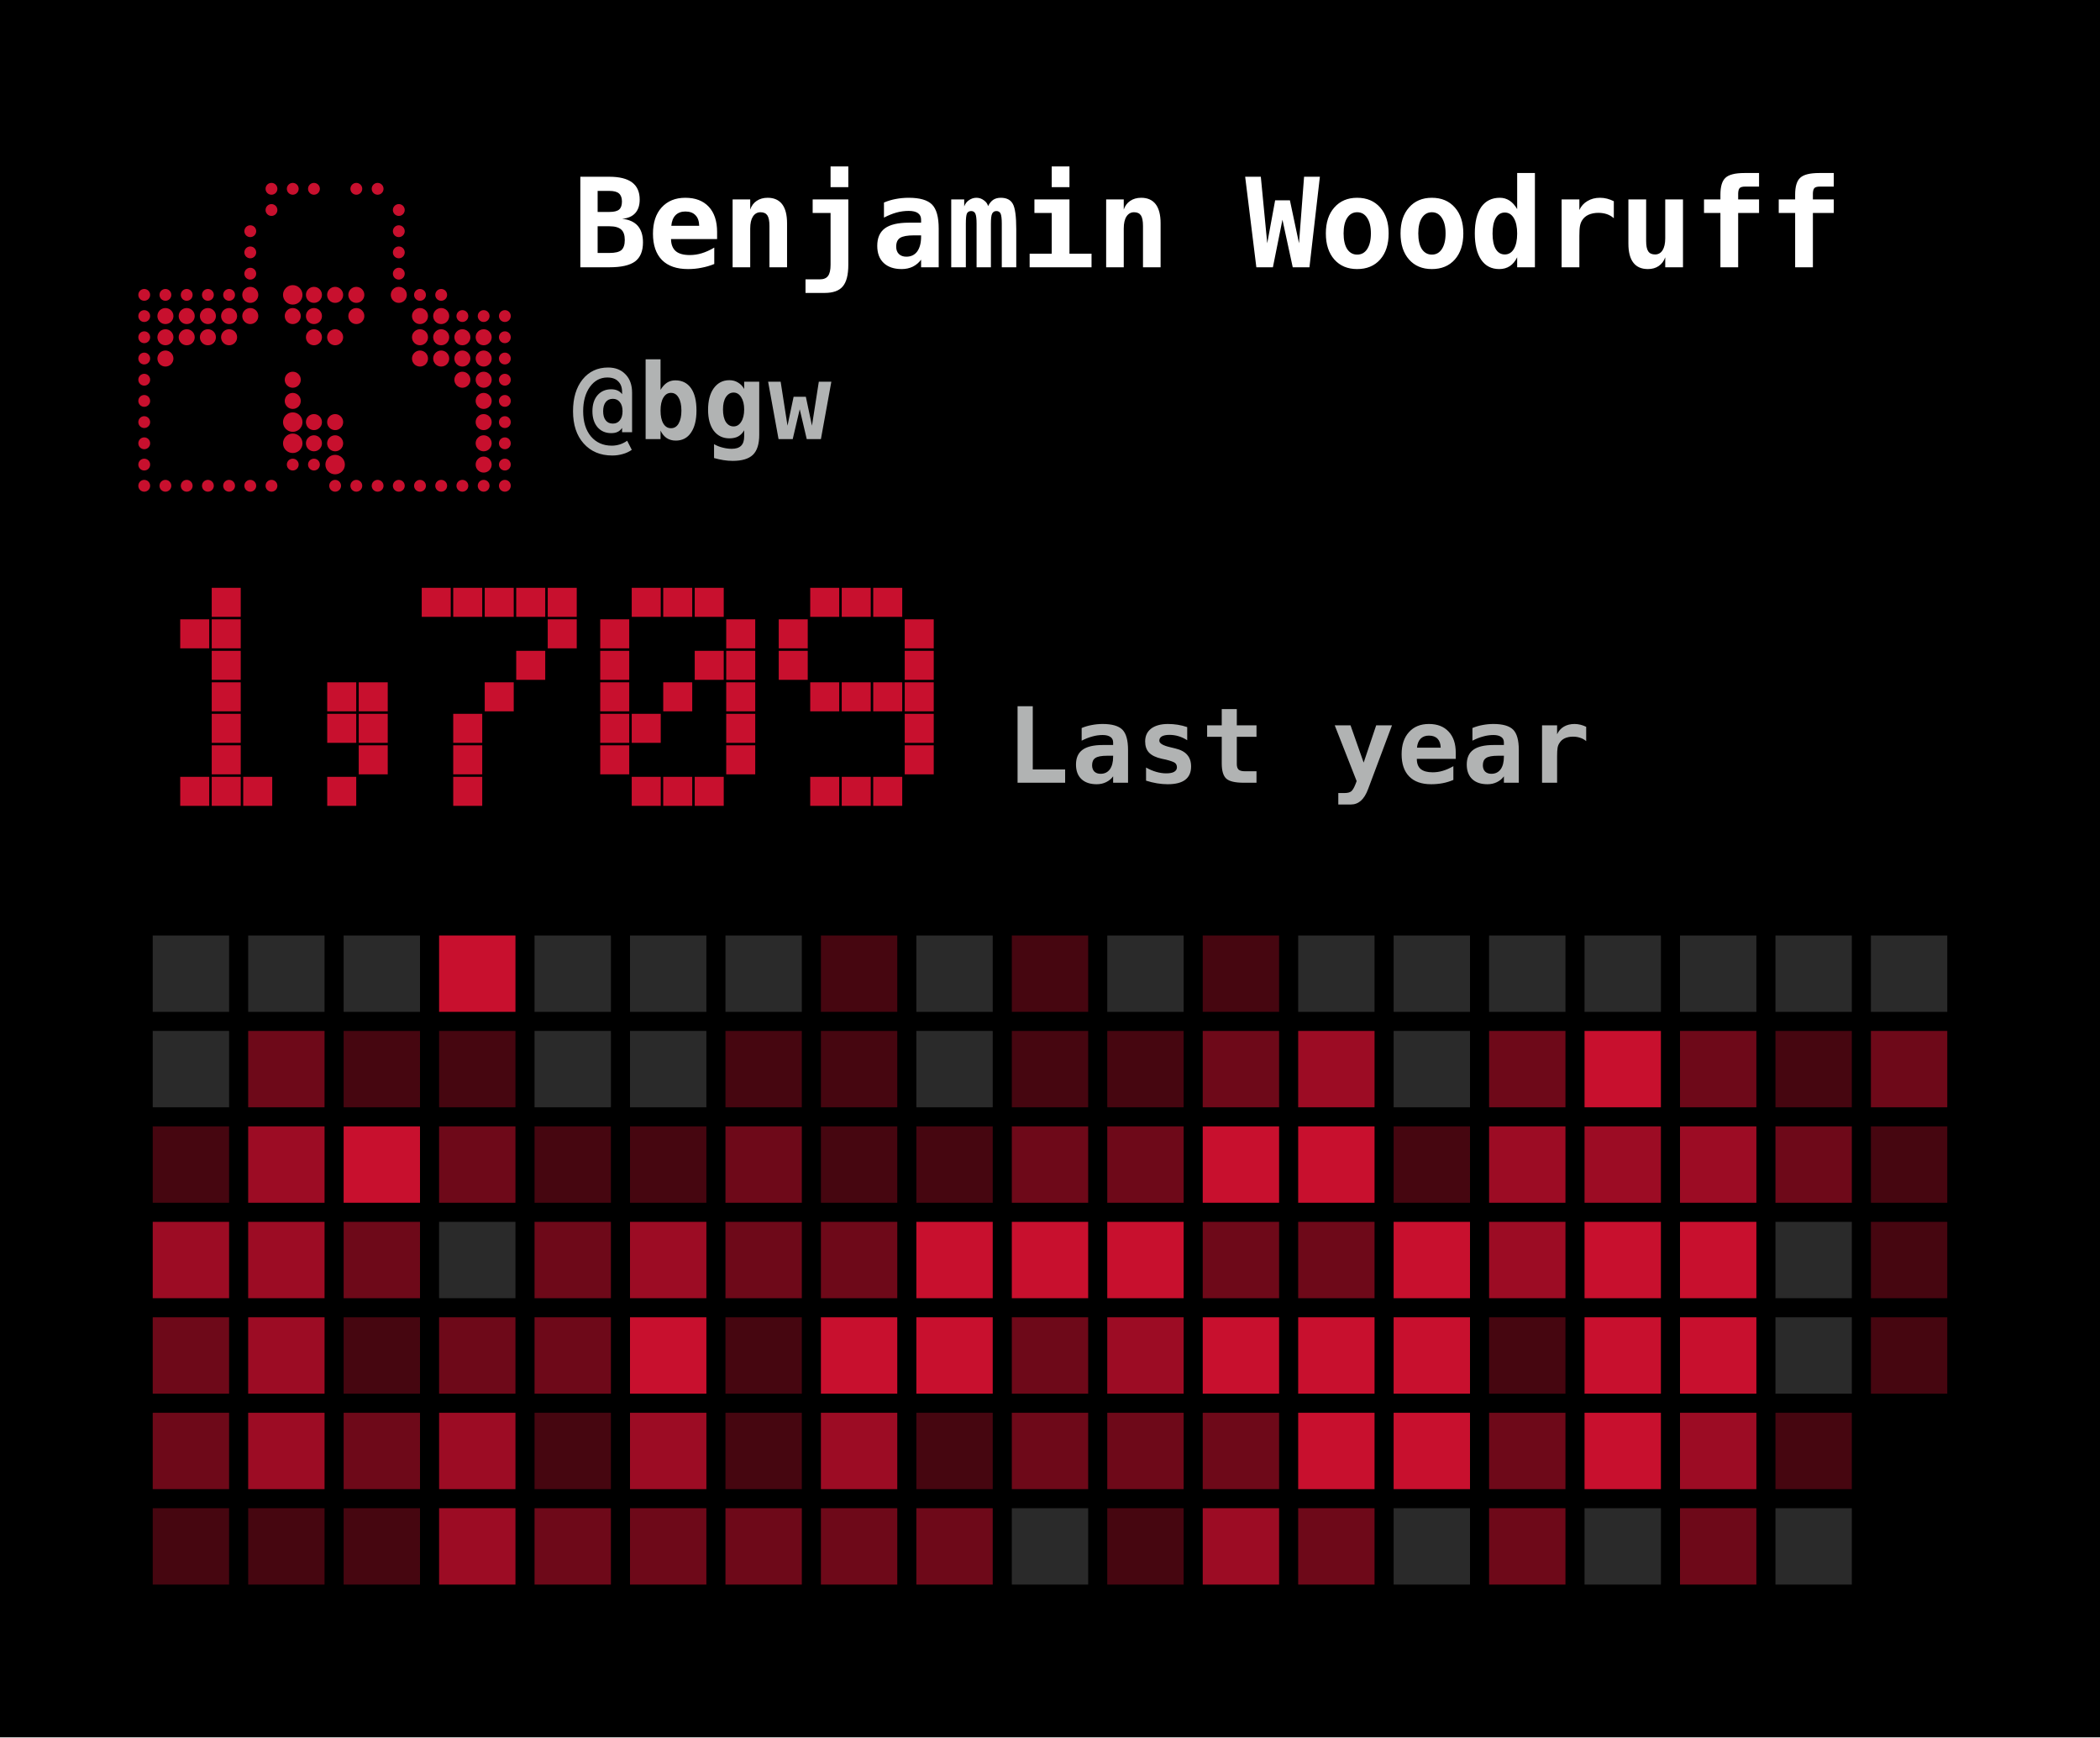
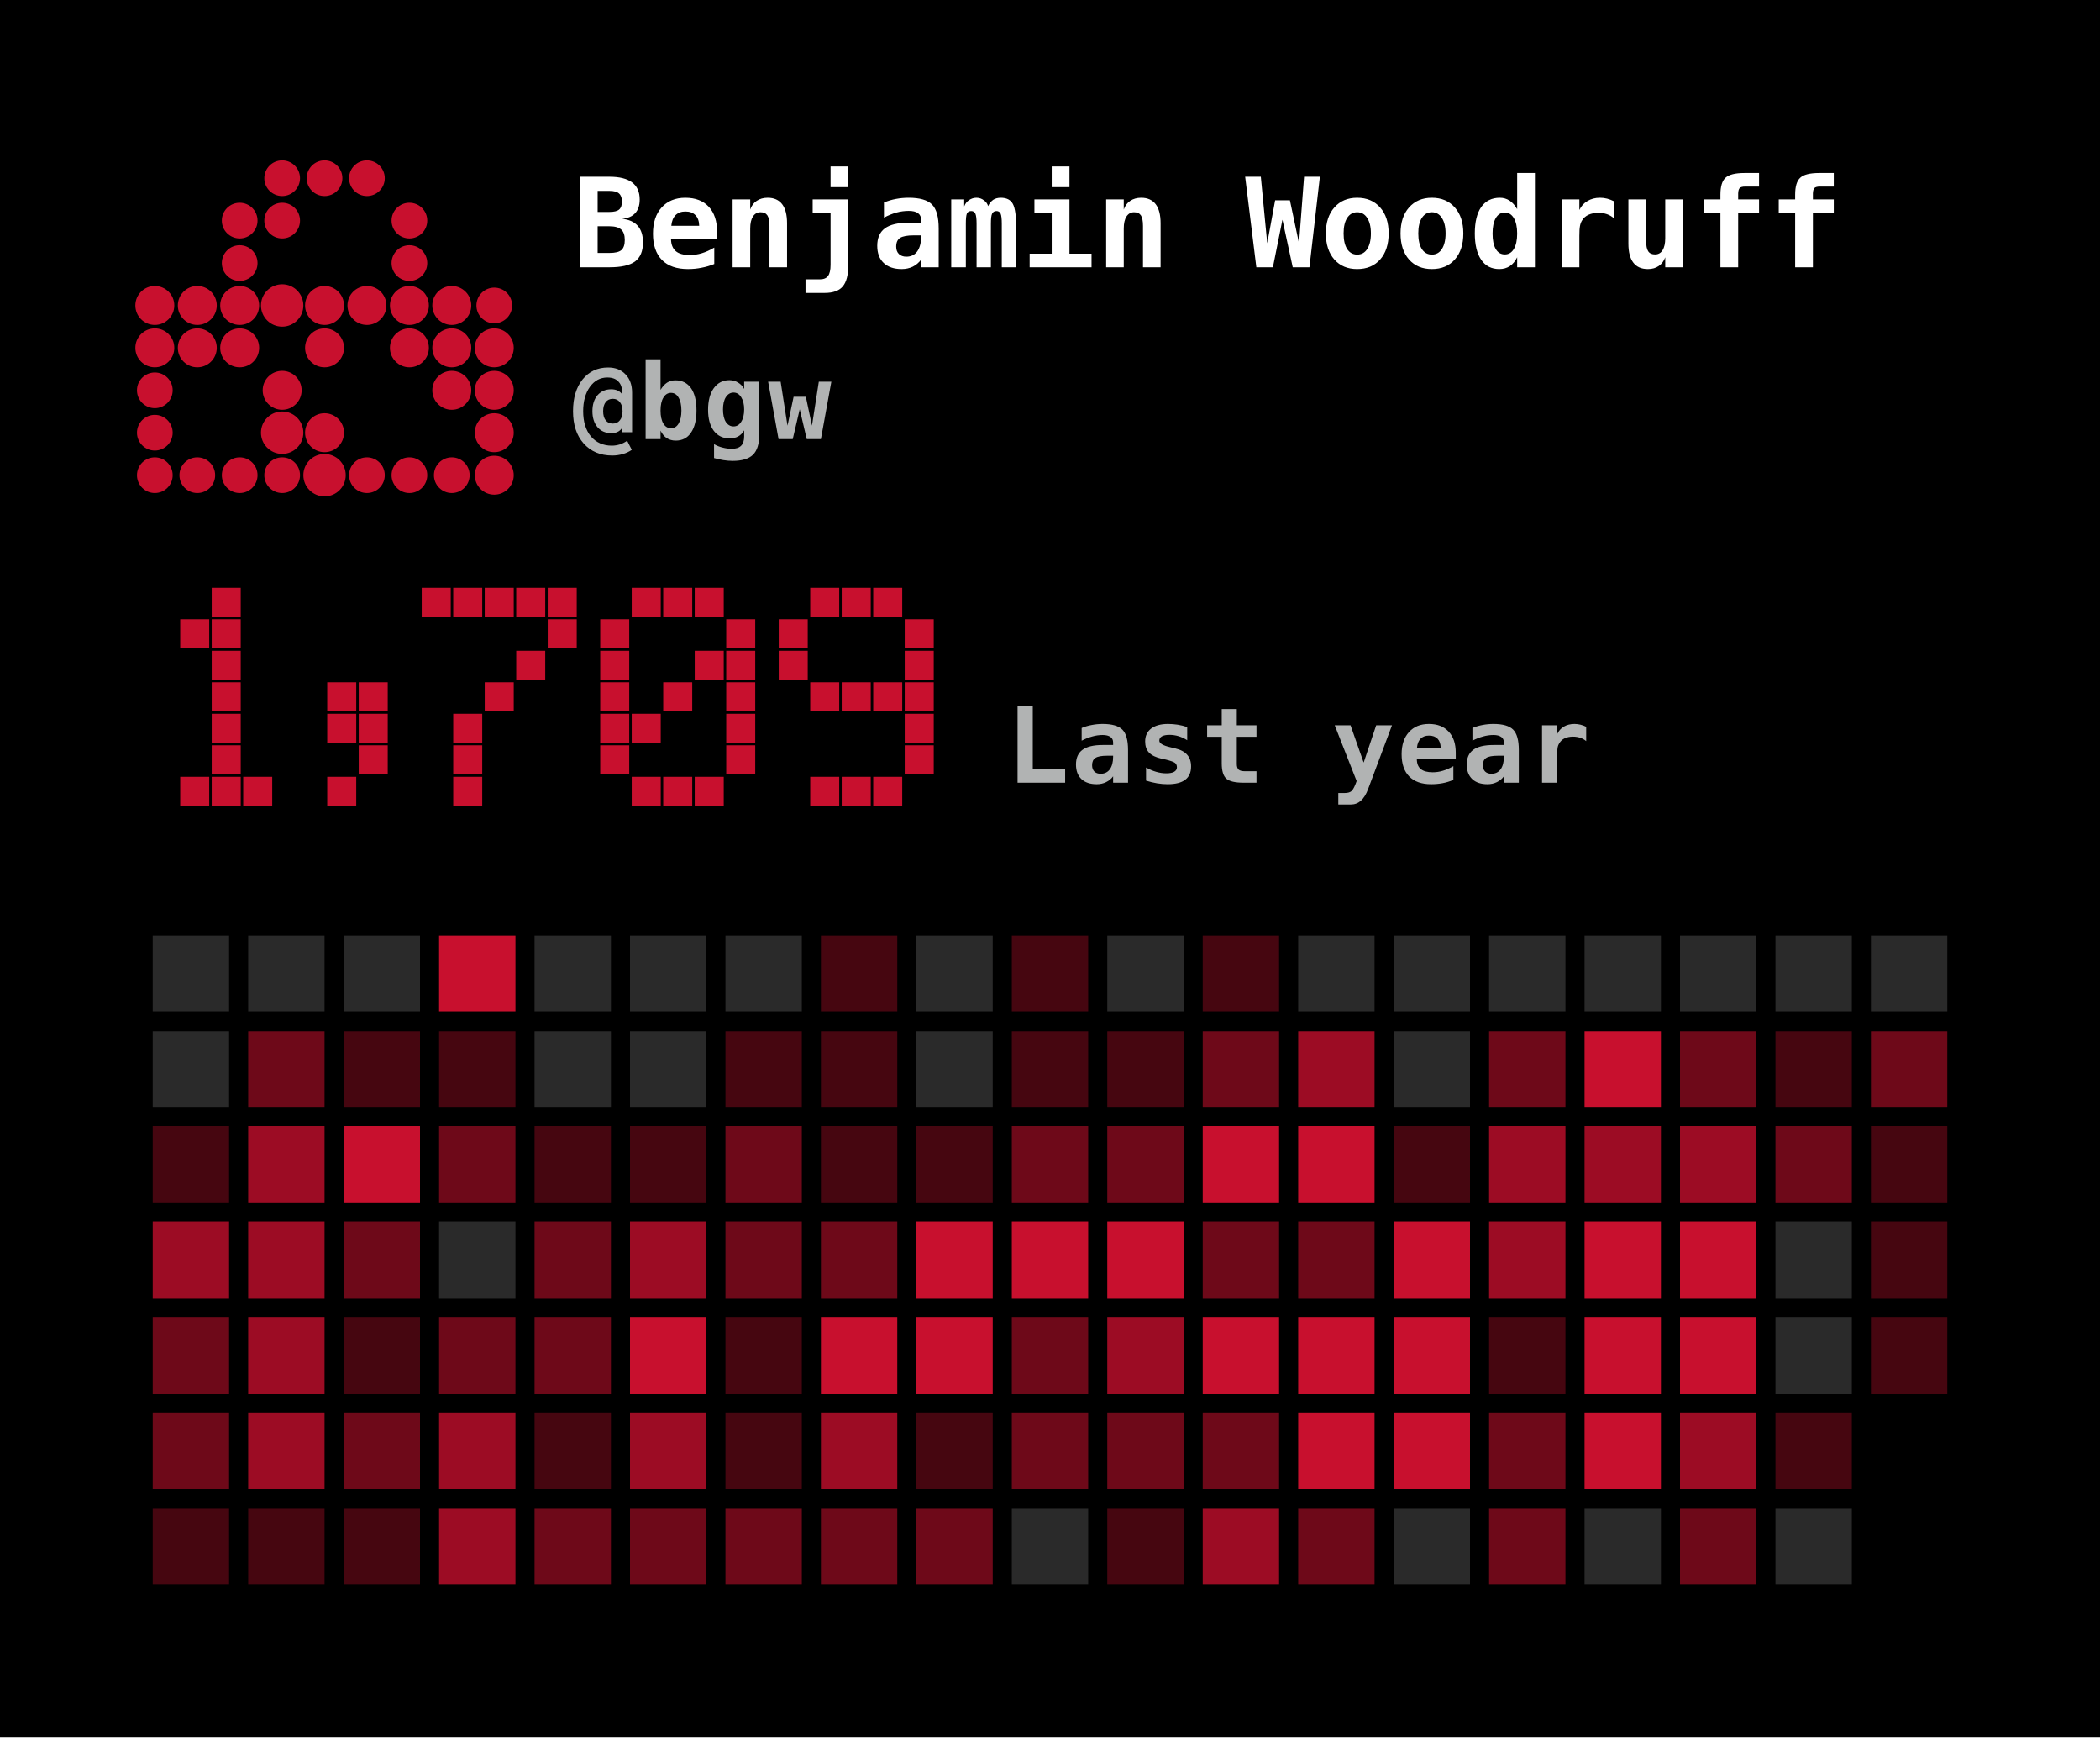
<svg xmlns="http://www.w3.org/2000/svg" width="220" height="182" viewBox="0 0 220 182" role="img">
  <rect width="220" height="182" fill="#000000" />
  <rect x="14" y="14" width="0" height="0" fill="#C8102E" />
-   <circle cx="28.44" cy="19.78" r="0.62" fill="#C8102E" />
-   <circle cx="30.67" cy="19.78" r="0.62" fill="#C8102E" />
-   <circle cx="32.89" cy="19.78" r="0.62" fill="#C8102E" />
-   <circle cx="37.33" cy="19.78" r="0.62" fill="#C8102E" />
-   <circle cx="39.56" cy="19.78" r="0.62" fill="#C8102E" />
-   <circle cx="28.44" cy="22.00" r="0.62" fill="#C8102E" />
-   <circle cx="41.78" cy="22.00" r="0.62" fill="#C8102E" />
-   <circle cx="26.22" cy="24.22" r="0.62" fill="#C8102E" />
-   <circle cx="41.78" cy="24.22" r="0.62" fill="#C8102E" />
-   <circle cx="26.22" cy="26.44" r="0.62" fill="#C8102E" />
-   <circle cx="41.78" cy="26.44" r="0.62" fill="#C8102E" />
-   <circle cx="26.22" cy="28.67" r="0.62" fill="#C8102E" />
-   <circle cx="41.78" cy="28.67" r="0.62" fill="#C8102E" />
-   <circle cx="15.11" cy="30.89" r="0.62" fill="#C8102E" />
-   <circle cx="17.33" cy="30.89" r="0.62" fill="#C8102E" />
-   <circle cx="19.56" cy="30.89" r="0.62" fill="#C8102E" />
-   <circle cx="21.78" cy="30.89" r="0.62" fill="#C8102E" />
-   <circle cx="24.00" cy="30.89" r="0.62" fill="#C8102E" />
-   <circle cx="26.22" cy="30.89" r="0.84" fill="#C8102E" />
-   <circle cx="30.67" cy="30.89" r="1.02" fill="#C8102E" />
-   <circle cx="32.89" cy="30.89" r="0.84" fill="#C8102E" />
-   <circle cx="35.11" cy="30.89" r="0.84" fill="#C8102E" />
-   <circle cx="37.33" cy="30.89" r="0.84" fill="#C8102E" />
-   <circle cx="41.78" cy="30.89" r="0.84" fill="#C8102E" />
-   <circle cx="44.00" cy="30.89" r="0.62" fill="#C8102E" />
-   <circle cx="46.22" cy="30.89" r="0.62" fill="#C8102E" />
-   <circle cx="15.11" cy="33.11" r="0.62" fill="#C8102E" />
-   <circle cx="17.33" cy="33.11" r="0.84" fill="#C8102E" />
-   <circle cx="19.56" cy="33.11" r="0.84" fill="#C8102E" />
-   <circle cx="21.78" cy="33.11" r="0.84" fill="#C8102E" />
-   <circle cx="24.00" cy="33.11" r="0.84" fill="#C8102E" />
-   <circle cx="26.22" cy="33.11" r="0.84" fill="#C8102E" />
-   <circle cx="30.67" cy="33.11" r="0.84" fill="#C8102E" />
-   <circle cx="32.89" cy="33.11" r="0.84" fill="#C8102E" />
-   <circle cx="37.33" cy="33.11" r="0.84" fill="#C8102E" />
-   <circle cx="44.00" cy="33.11" r="0.84" fill="#C8102E" />
-   <circle cx="46.22" cy="33.11" r="0.84" fill="#C8102E" />
-   <circle cx="48.44" cy="33.11" r="0.62" fill="#C8102E" />
-   <circle cx="50.67" cy="33.11" r="0.62" fill="#C8102E" />
-   <circle cx="52.89" cy="33.11" r="0.62" fill="#C8102E" />
-   <circle cx="15.11" cy="35.33" r="0.62" fill="#C8102E" />
-   <circle cx="17.33" cy="35.33" r="0.84" fill="#C8102E" />
-   <circle cx="19.56" cy="35.33" r="0.84" fill="#C8102E" />
-   <circle cx="21.78" cy="35.33" r="0.84" fill="#C8102E" />
-   <circle cx="24.00" cy="35.33" r="0.84" fill="#C8102E" />
-   <circle cx="32.89" cy="35.33" r="0.84" fill="#C8102E" />
-   <circle cx="35.11" cy="35.33" r="0.84" fill="#C8102E" />
-   <circle cx="44.00" cy="35.33" r="0.84" fill="#C8102E" />
-   <circle cx="46.22" cy="35.33" r="0.84" fill="#C8102E" />
-   <circle cx="48.44" cy="35.33" r="0.84" fill="#C8102E" />
-   <circle cx="50.67" cy="35.33" r="0.84" fill="#C8102E" />
-   <circle cx="52.89" cy="35.33" r="0.62" fill="#C8102E" />
-   <circle cx="15.11" cy="37.56" r="0.62" fill="#C8102E" />
-   <circle cx="17.33" cy="37.56" r="0.84" fill="#C8102E" />
-   <circle cx="44.00" cy="37.56" r="0.84" fill="#C8102E" />
-   <circle cx="46.22" cy="37.56" r="0.84" fill="#C8102E" />
-   <circle cx="48.44" cy="37.56" r="0.84" fill="#C8102E" />
-   <circle cx="50.67" cy="37.56" r="0.84" fill="#C8102E" />
-   <circle cx="52.89" cy="37.56" r="0.62" fill="#C8102E" />
-   <circle cx="15.11" cy="39.78" r="0.62" fill="#C8102E" />
-   <circle cx="30.67" cy="39.78" r="0.84" fill="#C8102E" />
-   <circle cx="48.44" cy="39.78" r="0.84" fill="#C8102E" />
-   <circle cx="50.67" cy="39.78" r="0.84" fill="#C8102E" />
-   <circle cx="52.89" cy="39.78" r="0.62" fill="#C8102E" />
-   <circle cx="15.11" cy="42.00" r="0.62" fill="#C8102E" />
-   <circle cx="30.67" cy="42.00" r="0.84" fill="#C8102E" />
-   <circle cx="50.67" cy="42.00" r="0.84" fill="#C8102E" />
-   <circle cx="52.89" cy="42.00" r="0.62" fill="#C8102E" />
-   <circle cx="15.11" cy="44.22" r="0.62" fill="#C8102E" />
-   <circle cx="30.67" cy="44.22" r="1.02" fill="#C8102E" />
-   <circle cx="32.89" cy="44.22" r="0.84" fill="#C8102E" />
-   <circle cx="35.11" cy="44.22" r="0.84" fill="#C8102E" />
-   <circle cx="50.67" cy="44.22" r="0.84" fill="#C8102E" />
-   <circle cx="52.89" cy="44.22" r="0.62" fill="#C8102E" />
-   <circle cx="15.11" cy="46.44" r="0.62" fill="#C8102E" />
-   <circle cx="30.67" cy="46.44" r="1.02" fill="#C8102E" />
-   <circle cx="32.89" cy="46.44" r="0.84" fill="#C8102E" />
-   <circle cx="35.11" cy="46.44" r="0.84" fill="#C8102E" />
-   <circle cx="50.67" cy="46.44" r="0.84" fill="#C8102E" />
-   <circle cx="52.89" cy="46.44" r="0.62" fill="#C8102E" />
-   <circle cx="15.11" cy="48.67" r="0.62" fill="#C8102E" />
-   <circle cx="30.67" cy="48.67" r="0.62" fill="#C8102E" />
-   <circle cx="32.89" cy="48.67" r="0.62" fill="#C8102E" />
-   <circle cx="35.11" cy="48.67" r="1.02" fill="#C8102E" />
-   <circle cx="50.67" cy="48.67" r="0.84" fill="#C8102E" />
-   <circle cx="52.89" cy="48.67" r="0.62" fill="#C8102E" />
-   <circle cx="15.11" cy="50.89" r="0.62" fill="#C8102E" />
-   <circle cx="17.33" cy="50.89" r="0.62" fill="#C8102E" />
-   <circle cx="19.56" cy="50.89" r="0.62" fill="#C8102E" />
-   <circle cx="21.78" cy="50.89" r="0.62" fill="#C8102E" />
-   <circle cx="24.00" cy="50.89" r="0.62" fill="#C8102E" />
-   <circle cx="26.22" cy="50.89" r="0.62" fill="#C8102E" />
-   <circle cx="28.44" cy="50.89" r="0.62" fill="#C8102E" />
-   <circle cx="35.11" cy="50.89" r="0.62" fill="#C8102E" />
-   <circle cx="37.33" cy="50.89" r="0.62" fill="#C8102E" />
-   <circle cx="39.56" cy="50.89" r="0.62" fill="#C8102E" />
-   <circle cx="41.78" cy="50.89" r="0.62" fill="#C8102E" />
-   <circle cx="44.00" cy="50.89" r="0.62" fill="#C8102E" />
-   <circle cx="46.22" cy="50.89" r="0.62" fill="#C8102E" />
-   <circle cx="48.44" cy="50.89" r="0.62" fill="#C8102E" />
-   <circle cx="50.67" cy="50.89" r="0.62" fill="#C8102E" />
-   <circle cx="52.89" cy="50.89" r="0.62" fill="#C8102E" />
+   <circle cx="29.56" cy="18.67" r="1.87" fill="#C8102E" />
+   <circle cx="34.00" cy="18.67" r="1.87" fill="#C8102E" />
+   <circle cx="38.44" cy="18.67" r="1.87" fill="#C8102E" />
+   <circle cx="29.56" cy="23.11" r="1.87" fill="#C8102E" />
+   <circle cx="42.89" cy="23.11" r="1.87" fill="#C8102E" />
+   <circle cx="25.11" cy="23.11" r="1.87" fill="#C8102E" />
+   <circle cx="25.11" cy="27.56" r="1.87" fill="#C8102E" />
+   <circle cx="42.89" cy="27.56" r="1.87" fill="#C8102E" />
+   <circle cx="16.22" cy="32.00" r="2.04" fill="#C8102E" />
+   <circle cx="20.67" cy="32.00" r="2.04" fill="#C8102E" />
+   <circle cx="25.11" cy="32.00" r="2.04" fill="#C8102E" />
+   <circle cx="29.56" cy="32.00" r="2.22" fill="#C8102E" />
+   <circle cx="34.00" cy="32.00" r="2.04" fill="#C8102E" />
+   <circle cx="38.44" cy="32.00" r="2.04" fill="#C8102E" />
+   <circle cx="42.89" cy="32.00" r="2.04" fill="#C8102E" />
+   <circle cx="47.33" cy="32.00" r="2.04" fill="#C8102E" />
+   <circle cx="51.78" cy="32.00" r="1.87" fill="#C8102E" />
+   <circle cx="16.22" cy="36.44" r="2.04" fill="#C8102E" />
+   <circle cx="20.67" cy="36.44" r="2.04" fill="#C8102E" />
+   <circle cx="25.11" cy="36.44" r="2.04" fill="#C8102E" />
+   <circle cx="34.00" cy="36.44" r="2.04" fill="#C8102E" />
+   <circle cx="42.89" cy="36.44" r="2.04" fill="#C8102E" />
+   <circle cx="47.33" cy="36.44" r="2.04" fill="#C8102E" />
+   <circle cx="51.78" cy="36.44" r="2.04" fill="#C8102E" />
+   <circle cx="16.22" cy="40.89" r="1.87" fill="#C8102E" />
+   <circle cx="29.56" cy="40.89" r="2.04" fill="#C8102E" />
+   <circle cx="47.33" cy="40.89" r="2.04" fill="#C8102E" />
+   <circle cx="51.78" cy="40.89" r="2.04" fill="#C8102E" />
+   <circle cx="16.22" cy="45.33" r="1.87" fill="#C8102E" />
+   <circle cx="29.56" cy="45.33" r="2.22" fill="#C8102E" />
+   <circle cx="34.00" cy="45.33" r="2.04" fill="#C8102E" />
+   <circle cx="51.78" cy="45.33" r="2.04" fill="#C8102E" />
+   <circle cx="16.22" cy="49.78" r="1.87" fill="#C8102E" />
+   <circle cx="29.56" cy="49.78" r="1.87" fill="#C8102E" />
+   <circle cx="34.00" cy="49.78" r="2.22" fill="#C8102E" />
+   <circle cx="51.78" cy="49.78" r="2.04" fill="#C8102E" />
+   <circle cx="20.67" cy="49.78" r="1.87" fill="#C8102E" />
+   <circle cx="25.11" cy="49.78" r="1.87" fill="#C8102E" />
+   <circle cx="38.44" cy="49.78" r="1.87" fill="#C8102E" />
+   <circle cx="42.89" cy="49.78" r="1.87" fill="#C8102E" />
+   <circle cx="47.33" cy="49.78" r="1.87" fill="#C8102E" />
  <text x="60" y="28" fill="#FFFFFF" text-anchor="start" font-family="ui-monospace, Geist Mono, monospace" font-weight="700" font-size="13" letter-spacing="0" dominant-baseline="auto">Benjamin Woodruff ‮</text>
  <text x="60" y="46" fill="#B1B3B3" text-anchor="start" font-family="ui-monospace, Geist Mono, monospace" font-weight="700" font-size="11" letter-spacing="0.2" dominant-baseline="auto">@bgw</text>
  <rect x="22.18" y="61.58" width="3.04" height="3.04" fill="#C8102E" />
  <rect x="18.88" y="64.88" width="3.04" height="3.04" fill="#C8102E" />
  <rect x="22.18" y="64.88" width="3.04" height="3.04" fill="#C8102E" />
  <rect x="22.18" y="68.18" width="3.04" height="3.04" fill="#C8102E" />
  <rect x="22.18" y="71.48" width="3.04" height="3.04" fill="#C8102E" />
  <rect x="22.18" y="74.78" width="3.04" height="3.04" fill="#C8102E" />
  <rect x="22.18" y="78.08" width="3.04" height="3.04" fill="#C8102E" />
  <rect x="18.88" y="81.38" width="3.04" height="3.04" fill="#C8102E" />
  <rect x="22.18" y="81.38" width="3.04" height="3.04" fill="#C8102E" />
  <rect x="25.48" y="81.38" width="3.04" height="3.04" fill="#C8102E" />
  <rect x="34.28" y="71.48" width="3.04" height="3.04" fill="#C8102E" />
  <rect x="37.58" y="71.48" width="3.04" height="3.04" fill="#C8102E" />
  <rect x="34.28" y="74.78" width="3.04" height="3.04" fill="#C8102E" />
  <rect x="37.58" y="74.78" width="3.04" height="3.04" fill="#C8102E" />
  <rect x="37.58" y="78.08" width="3.04" height="3.04" fill="#C8102E" />
  <rect x="34.28" y="81.38" width="3.04" height="3.04" fill="#C8102E" />
  <rect x="44.18" y="61.58" width="3.04" height="3.04" fill="#C8102E" />
  <rect x="47.48" y="61.58" width="3.04" height="3.04" fill="#C8102E" />
  <rect x="50.78" y="61.58" width="3.04" height="3.04" fill="#C8102E" />
  <rect x="54.08" y="61.58" width="3.04" height="3.04" fill="#C8102E" />
  <rect x="57.38" y="61.58" width="3.04" height="3.04" fill="#C8102E" />
  <rect x="57.38" y="64.88" width="3.04" height="3.04" fill="#C8102E" />
  <rect x="54.08" y="68.18" width="3.04" height="3.04" fill="#C8102E" />
  <rect x="50.78" y="71.48" width="3.04" height="3.04" fill="#C8102E" />
  <rect x="47.48" y="74.78" width="3.04" height="3.04" fill="#C8102E" />
  <rect x="47.48" y="78.08" width="3.04" height="3.04" fill="#C8102E" />
  <rect x="47.48" y="81.38" width="3.04" height="3.04" fill="#C8102E" />
  <rect x="66.18" y="61.58" width="3.04" height="3.04" fill="#C8102E" />
  <rect x="69.48" y="61.58" width="3.04" height="3.04" fill="#C8102E" />
  <rect x="72.78" y="61.58" width="3.04" height="3.04" fill="#C8102E" />
  <rect x="62.88" y="64.88" width="3.04" height="3.04" fill="#C8102E" />
  <rect x="76.08" y="64.88" width="3.04" height="3.04" fill="#C8102E" />
  <rect x="62.88" y="68.18" width="3.04" height="3.04" fill="#C8102E" />
  <rect x="72.78" y="68.18" width="3.04" height="3.04" fill="#C8102E" />
  <rect x="76.08" y="68.18" width="3.04" height="3.04" fill="#C8102E" />
  <rect x="62.88" y="71.48" width="3.04" height="3.04" fill="#C8102E" />
  <rect x="69.48" y="71.48" width="3.04" height="3.04" fill="#C8102E" />
  <rect x="76.08" y="71.48" width="3.04" height="3.04" fill="#C8102E" />
  <rect x="62.88" y="74.78" width="3.04" height="3.04" fill="#C8102E" />
  <rect x="66.18" y="74.78" width="3.04" height="3.04" fill="#C8102E" />
  <rect x="76.08" y="74.78" width="3.04" height="3.04" fill="#C8102E" />
  <rect x="62.88" y="78.08" width="3.04" height="3.04" fill="#C8102E" />
  <rect x="76.08" y="78.08" width="3.04" height="3.04" fill="#C8102E" />
  <rect x="66.18" y="81.38" width="3.04" height="3.04" fill="#C8102E" />
  <rect x="69.48" y="81.38" width="3.04" height="3.04" fill="#C8102E" />
  <rect x="72.78" y="81.38" width="3.04" height="3.04" fill="#C8102E" />
  <rect x="84.88" y="61.58" width="3.04" height="3.04" fill="#C8102E" />
  <rect x="88.18" y="61.58" width="3.04" height="3.04" fill="#C8102E" />
  <rect x="91.48" y="61.58" width="3.04" height="3.04" fill="#C8102E" />
  <rect x="81.58" y="64.88" width="3.04" height="3.04" fill="#C8102E" />
  <rect x="94.78" y="64.88" width="3.04" height="3.04" fill="#C8102E" />
  <rect x="81.58" y="68.18" width="3.04" height="3.04" fill="#C8102E" />
  <rect x="94.78" y="68.18" width="3.04" height="3.04" fill="#C8102E" />
  <rect x="84.88" y="71.48" width="3.04" height="3.04" fill="#C8102E" />
  <rect x="88.18" y="71.48" width="3.04" height="3.04" fill="#C8102E" />
  <rect x="91.48" y="71.48" width="3.04" height="3.04" fill="#C8102E" />
  <rect x="94.78" y="71.48" width="3.04" height="3.04" fill="#C8102E" />
  <rect x="94.78" y="74.78" width="3.04" height="3.04" fill="#C8102E" />
  <rect x="94.78" y="78.08" width="3.04" height="3.04" fill="#C8102E" />
  <rect x="84.88" y="81.38" width="3.04" height="3.04" fill="#C8102E" />
  <rect x="88.18" y="81.38" width="3.04" height="3.04" fill="#C8102E" />
  <rect x="91.48" y="81.38" width="3.04" height="3.04" fill="#C8102E" />
  <text x="105.4" y="82.0" fill="#B1B3B3" text-anchor="start" font-family="ui-monospace, Geist Mono, monospace" font-weight="700" font-size="11" letter-spacing="0.2" dominant-baseline="auto">Last year</text>
  <rect x="16" y="98" width="8" height="8" fill="#2A2A2A" />
  <rect x="16" y="108" width="8" height="8" fill="#2A2A2A" />
  <rect x="16" y="118" width="8" height="8" fill="#C8102E" opacity="0.35" />
  <rect x="16" y="128" width="8" height="8" fill="#C8102E" opacity="0.78" />
  <rect x="16" y="138" width="8" height="8" fill="#C8102E" opacity="0.55" />
  <rect x="16" y="148" width="8" height="8" fill="#C8102E" opacity="0.55" />
  <rect x="16" y="158" width="8" height="8" fill="#C8102E" opacity="0.35" />
  <rect x="26" y="98" width="8" height="8" fill="#2A2A2A" />
  <rect x="26" y="108" width="8" height="8" fill="#C8102E" opacity="0.55" />
  <rect x="26" y="118" width="8" height="8" fill="#C8102E" opacity="0.78" />
  <rect x="26" y="128" width="8" height="8" fill="#C8102E" opacity="0.78" />
  <rect x="26" y="138" width="8" height="8" fill="#C8102E" opacity="0.78" />
  <rect x="26" y="148" width="8" height="8" fill="#C8102E" opacity="0.78" />
  <rect x="26" y="158" width="8" height="8" fill="#C8102E" opacity="0.35" />
  <rect x="36" y="98" width="8" height="8" fill="#2A2A2A" />
  <rect x="36" y="108" width="8" height="8" fill="#C8102E" opacity="0.35" />
  <rect x="36" y="118" width="8" height="8" fill="#C8102E" />
  <rect x="36" y="128" width="8" height="8" fill="#C8102E" opacity="0.55" />
  <rect x="36" y="138" width="8" height="8" fill="#C8102E" opacity="0.35" />
  <rect x="36" y="148" width="8" height="8" fill="#C8102E" opacity="0.55" />
  <rect x="36" y="158" width="8" height="8" fill="#C8102E" opacity="0.35" />
  <rect x="46" y="98" width="8" height="8" fill="#C8102E" />
  <rect x="46" y="108" width="8" height="8" fill="#C8102E" opacity="0.35" />
  <rect x="46" y="118" width="8" height="8" fill="#C8102E" opacity="0.55" />
  <rect x="46" y="128" width="8" height="8" fill="#2A2A2A" />
  <rect x="46" y="138" width="8" height="8" fill="#C8102E" opacity="0.55" />
  <rect x="46" y="148" width="8" height="8" fill="#C8102E" opacity="0.78" />
  <rect x="46" y="158" width="8" height="8" fill="#C8102E" opacity="0.78" />
  <rect x="56" y="98" width="8" height="8" fill="#2A2A2A" />
  <rect x="56" y="108" width="8" height="8" fill="#2A2A2A" />
  <rect x="56" y="118" width="8" height="8" fill="#C8102E" opacity="0.35" />
  <rect x="56" y="128" width="8" height="8" fill="#C8102E" opacity="0.55" />
  <rect x="56" y="138" width="8" height="8" fill="#C8102E" opacity="0.55" />
  <rect x="56" y="148" width="8" height="8" fill="#C8102E" opacity="0.35" />
  <rect x="56" y="158" width="8" height="8" fill="#C8102E" opacity="0.55" />
  <rect x="66" y="98" width="8" height="8" fill="#2A2A2A" />
  <rect x="66" y="108" width="8" height="8" fill="#2A2A2A" />
  <rect x="66" y="118" width="8" height="8" fill="#C8102E" opacity="0.35" />
  <rect x="66" y="128" width="8" height="8" fill="#C8102E" opacity="0.78" />
  <rect x="66" y="138" width="8" height="8" fill="#C8102E" />
  <rect x="66" y="148" width="8" height="8" fill="#C8102E" opacity="0.78" />
  <rect x="66" y="158" width="8" height="8" fill="#C8102E" opacity="0.55" />
  <rect x="76" y="98" width="8" height="8" fill="#2A2A2A" />
  <rect x="76" y="108" width="8" height="8" fill="#C8102E" opacity="0.35" />
  <rect x="76" y="118" width="8" height="8" fill="#C8102E" opacity="0.55" />
  <rect x="76" y="128" width="8" height="8" fill="#C8102E" opacity="0.55" />
  <rect x="76" y="138" width="8" height="8" fill="#C8102E" opacity="0.35" />
  <rect x="76" y="148" width="8" height="8" fill="#C8102E" opacity="0.35" />
  <rect x="76" y="158" width="8" height="8" fill="#C8102E" opacity="0.55" />
  <rect x="86" y="98" width="8" height="8" fill="#C8102E" opacity="0.35" />
  <rect x="86" y="108" width="8" height="8" fill="#C8102E" opacity="0.35" />
  <rect x="86" y="118" width="8" height="8" fill="#C8102E" opacity="0.35" />
  <rect x="86" y="128" width="8" height="8" fill="#C8102E" opacity="0.55" />
  <rect x="86" y="138" width="8" height="8" fill="#C8102E" />
  <rect x="86" y="148" width="8" height="8" fill="#C8102E" opacity="0.78" />
  <rect x="86" y="158" width="8" height="8" fill="#C8102E" opacity="0.55" />
  <rect x="96" y="98" width="8" height="8" fill="#2A2A2A" />
  <rect x="96" y="108" width="8" height="8" fill="#2A2A2A" />
  <rect x="96" y="118" width="8" height="8" fill="#C8102E" opacity="0.35" />
  <rect x="96" y="128" width="8" height="8" fill="#C8102E" />
  <rect x="96" y="138" width="8" height="8" fill="#C8102E" />
  <rect x="96" y="148" width="8" height="8" fill="#C8102E" opacity="0.35" />
  <rect x="96" y="158" width="8" height="8" fill="#C8102E" opacity="0.55" />
  <rect x="106" y="98" width="8" height="8" fill="#C8102E" opacity="0.35" />
  <rect x="106" y="108" width="8" height="8" fill="#C8102E" opacity="0.35" />
  <rect x="106" y="118" width="8" height="8" fill="#C8102E" opacity="0.55" />
  <rect x="106" y="128" width="8" height="8" fill="#C8102E" />
  <rect x="106" y="138" width="8" height="8" fill="#C8102E" opacity="0.55" />
  <rect x="106" y="148" width="8" height="8" fill="#C8102E" opacity="0.55" />
  <rect x="106" y="158" width="8" height="8" fill="#2A2A2A" />
  <rect x="116" y="98" width="8" height="8" fill="#2A2A2A" />
  <rect x="116" y="108" width="8" height="8" fill="#C8102E" opacity="0.35" />
  <rect x="116" y="118" width="8" height="8" fill="#C8102E" opacity="0.55" />
  <rect x="116" y="128" width="8" height="8" fill="#C8102E" />
  <rect x="116" y="138" width="8" height="8" fill="#C8102E" opacity="0.78" />
  <rect x="116" y="148" width="8" height="8" fill="#C8102E" opacity="0.55" />
  <rect x="116" y="158" width="8" height="8" fill="#C8102E" opacity="0.35" />
  <rect x="126" y="98" width="8" height="8" fill="#C8102E" opacity="0.35" />
  <rect x="126" y="108" width="8" height="8" fill="#C8102E" opacity="0.55" />
  <rect x="126" y="118" width="8" height="8" fill="#C8102E" />
  <rect x="126" y="128" width="8" height="8" fill="#C8102E" opacity="0.55" />
  <rect x="126" y="138" width="8" height="8" fill="#C8102E" />
  <rect x="126" y="148" width="8" height="8" fill="#C8102E" opacity="0.55" />
  <rect x="126" y="158" width="8" height="8" fill="#C8102E" opacity="0.78" />
  <rect x="136" y="98" width="8" height="8" fill="#2A2A2A" />
  <rect x="136" y="108" width="8" height="8" fill="#C8102E" opacity="0.78" />
  <rect x="136" y="118" width="8" height="8" fill="#C8102E" />
  <rect x="136" y="128" width="8" height="8" fill="#C8102E" opacity="0.55" />
  <rect x="136" y="138" width="8" height="8" fill="#C8102E" />
  <rect x="136" y="148" width="8" height="8" fill="#C8102E" />
  <rect x="136" y="158" width="8" height="8" fill="#C8102E" opacity="0.55" />
  <rect x="146" y="98" width="8" height="8" fill="#2A2A2A" />
  <rect x="146" y="108" width="8" height="8" fill="#2A2A2A" />
  <rect x="146" y="118" width="8" height="8" fill="#C8102E" opacity="0.35" />
  <rect x="146" y="128" width="8" height="8" fill="#C8102E" />
  <rect x="146" y="138" width="8" height="8" fill="#C8102E" />
  <rect x="146" y="148" width="8" height="8" fill="#C8102E" />
  <rect x="146" y="158" width="8" height="8" fill="#2A2A2A" />
  <rect x="156" y="98" width="8" height="8" fill="#2A2A2A" />
  <rect x="156" y="108" width="8" height="8" fill="#C8102E" opacity="0.55" />
  <rect x="156" y="118" width="8" height="8" fill="#C8102E" opacity="0.78" />
  <rect x="156" y="128" width="8" height="8" fill="#C8102E" opacity="0.78" />
  <rect x="156" y="138" width="8" height="8" fill="#C8102E" opacity="0.35" />
  <rect x="156" y="148" width="8" height="8" fill="#C8102E" opacity="0.55" />
  <rect x="156" y="158" width="8" height="8" fill="#C8102E" opacity="0.55" />
  <rect x="166" y="98" width="8" height="8" fill="#2A2A2A" />
  <rect x="166" y="108" width="8" height="8" fill="#C8102E" />
  <rect x="166" y="118" width="8" height="8" fill="#C8102E" opacity="0.78" />
  <rect x="166" y="128" width="8" height="8" fill="#C8102E" />
  <rect x="166" y="138" width="8" height="8" fill="#C8102E" />
  <rect x="166" y="148" width="8" height="8" fill="#C8102E" />
  <rect x="166" y="158" width="8" height="8" fill="#2A2A2A" />
  <rect x="176" y="98" width="8" height="8" fill="#2A2A2A" />
  <rect x="176" y="108" width="8" height="8" fill="#C8102E" opacity="0.55" />
  <rect x="176" y="118" width="8" height="8" fill="#C8102E" opacity="0.78" />
  <rect x="176" y="128" width="8" height="8" fill="#C8102E" />
  <rect x="176" y="138" width="8" height="8" fill="#C8102E" />
  <rect x="176" y="148" width="8" height="8" fill="#C8102E" opacity="0.78" />
  <rect x="176" y="158" width="8" height="8" fill="#C8102E" opacity="0.55" />
  <rect x="186" y="98" width="8" height="8" fill="#2A2A2A" />
  <rect x="186" y="108" width="8" height="8" fill="#C8102E" opacity="0.35" />
  <rect x="186" y="118" width="8" height="8" fill="#C8102E" opacity="0.55" />
  <rect x="186" y="128" width="8" height="8" fill="#2A2A2A" />
  <rect x="186" y="138" width="8" height="8" fill="#2A2A2A" />
  <rect x="186" y="148" width="8" height="8" fill="#C8102E" opacity="0.35" />
  <rect x="186" y="158" width="8" height="8" fill="#2A2A2A" />
  <rect x="196" y="98" width="8" height="8" fill="#2A2A2A" />
  <rect x="196" y="108" width="8" height="8" fill="#C8102E" opacity="0.55" />
  <rect x="196" y="118" width="8" height="8" fill="#C8102E" opacity="0.35" />
  <rect x="196" y="128" width="8" height="8" fill="#C8102E" opacity="0.35" />
  <rect x="196" y="138" width="8" height="8" fill="#C8102E" opacity="0.35" />
</svg>
